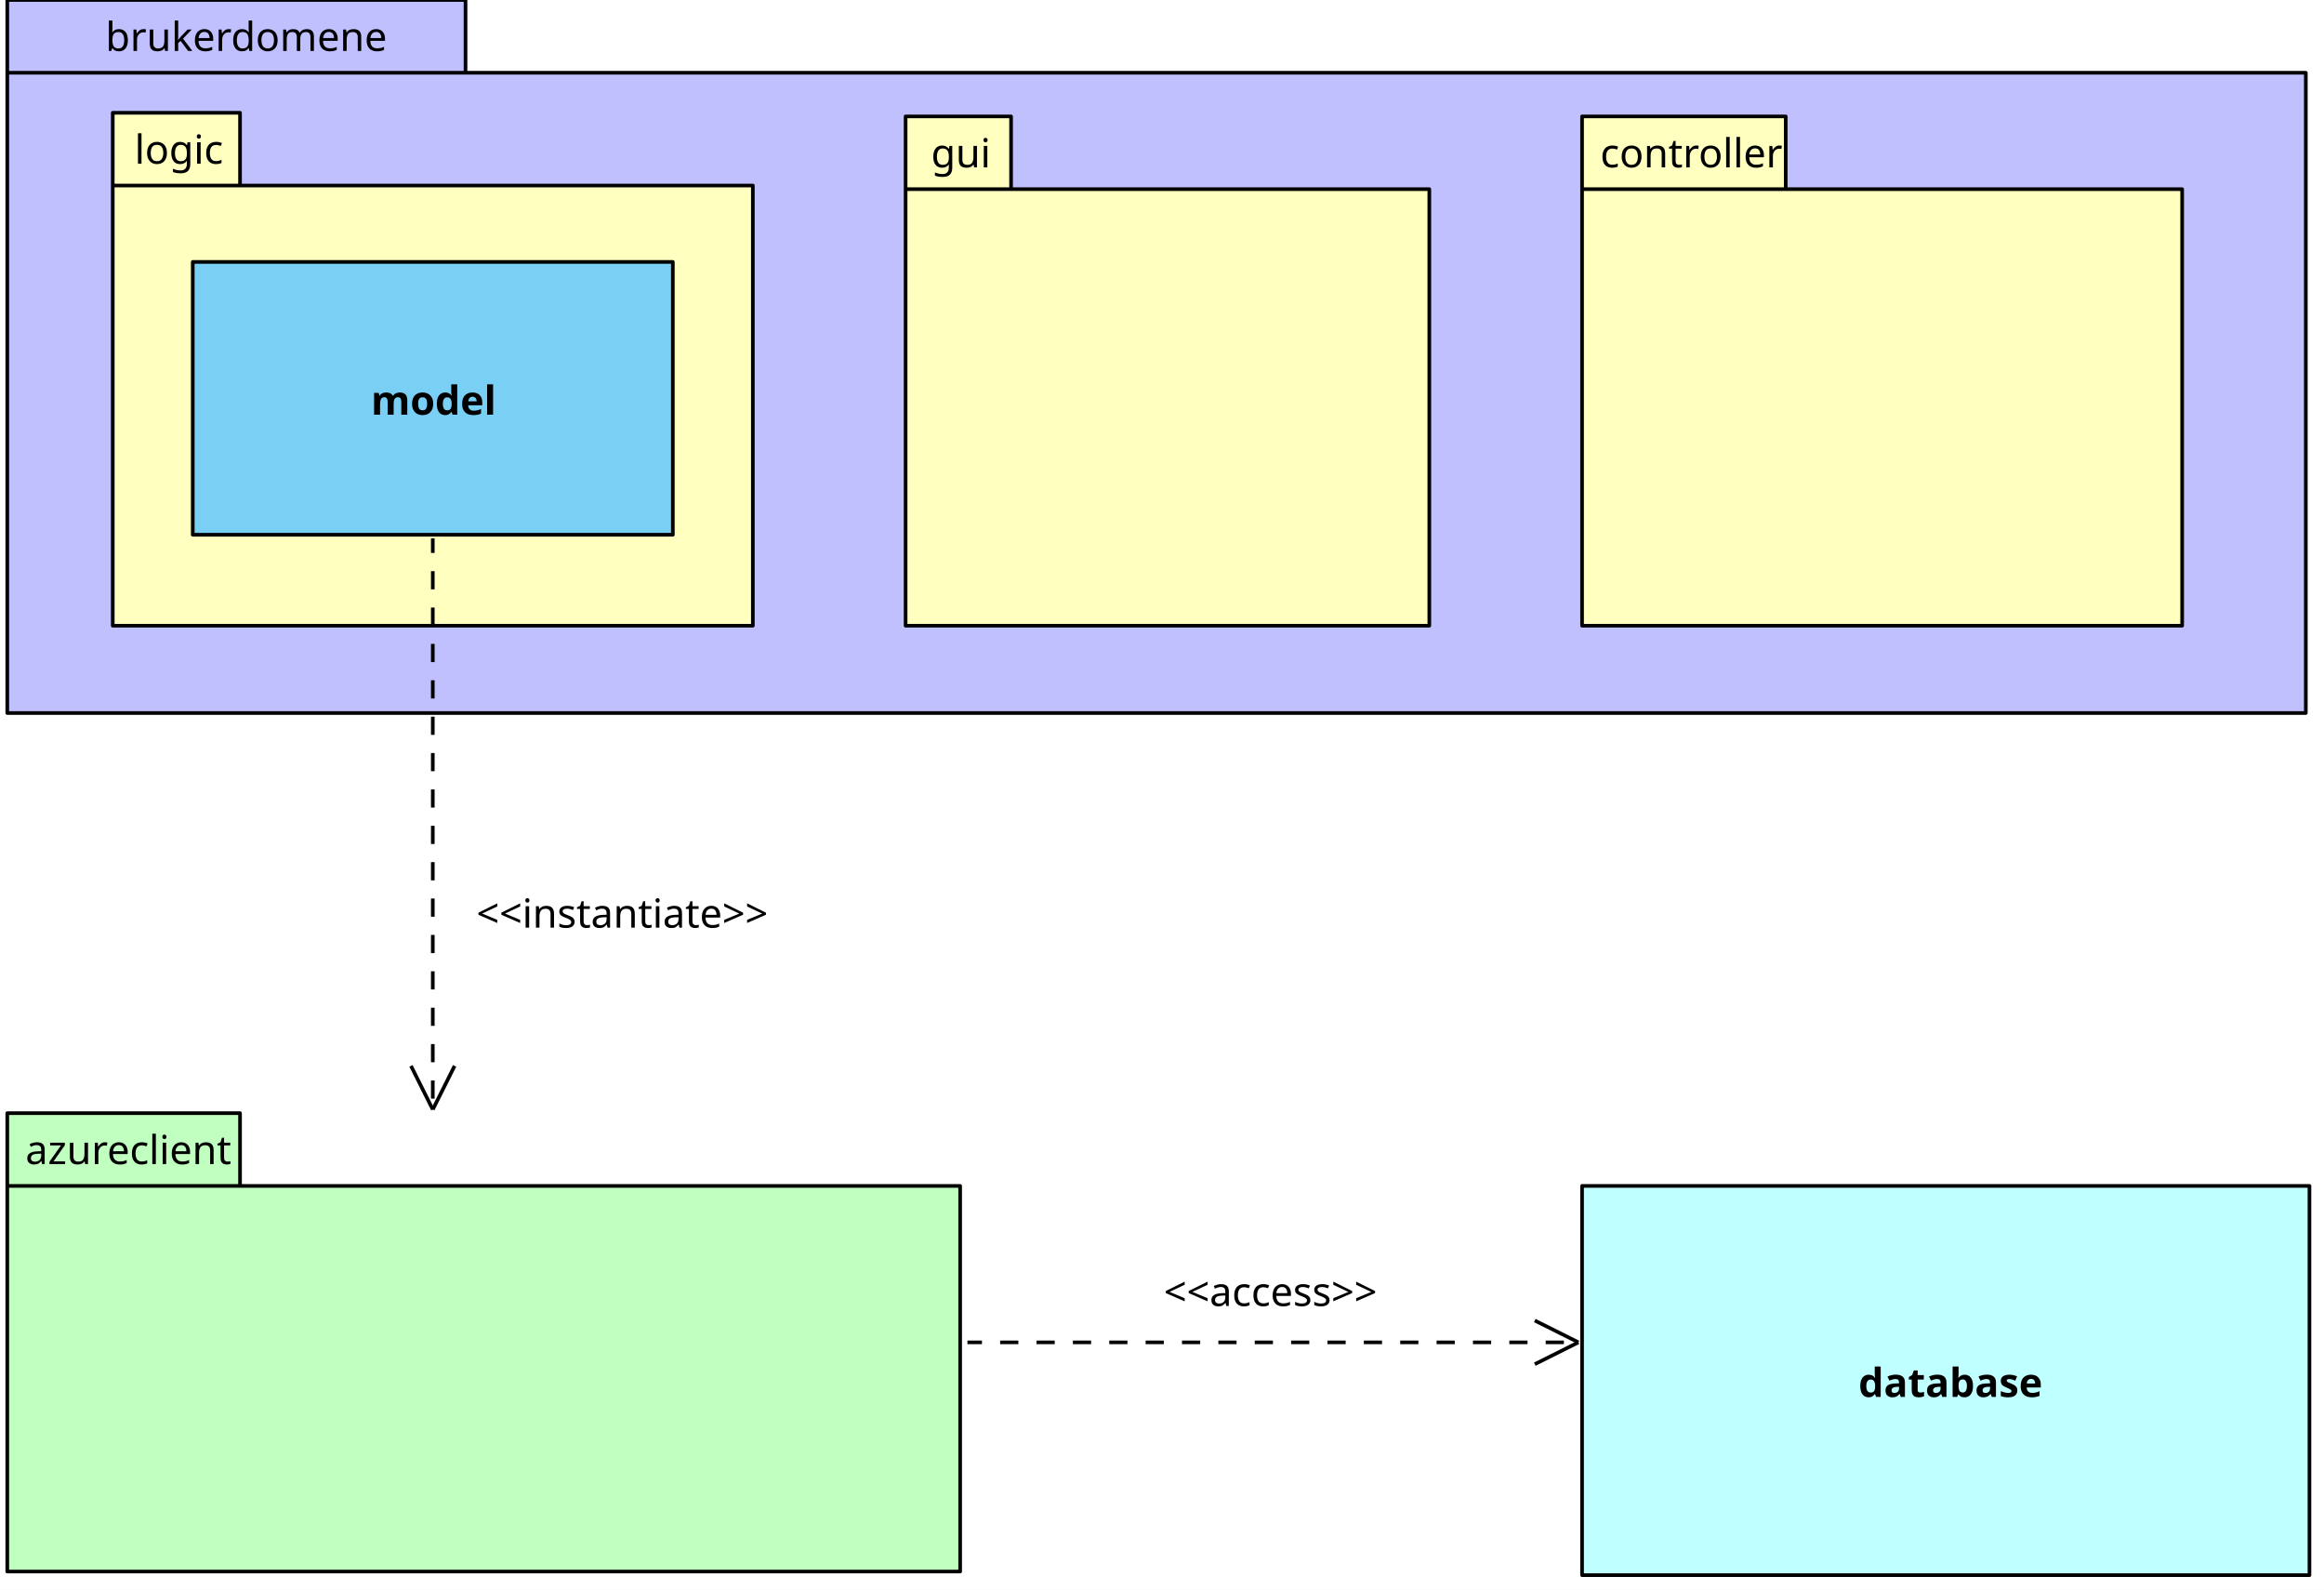
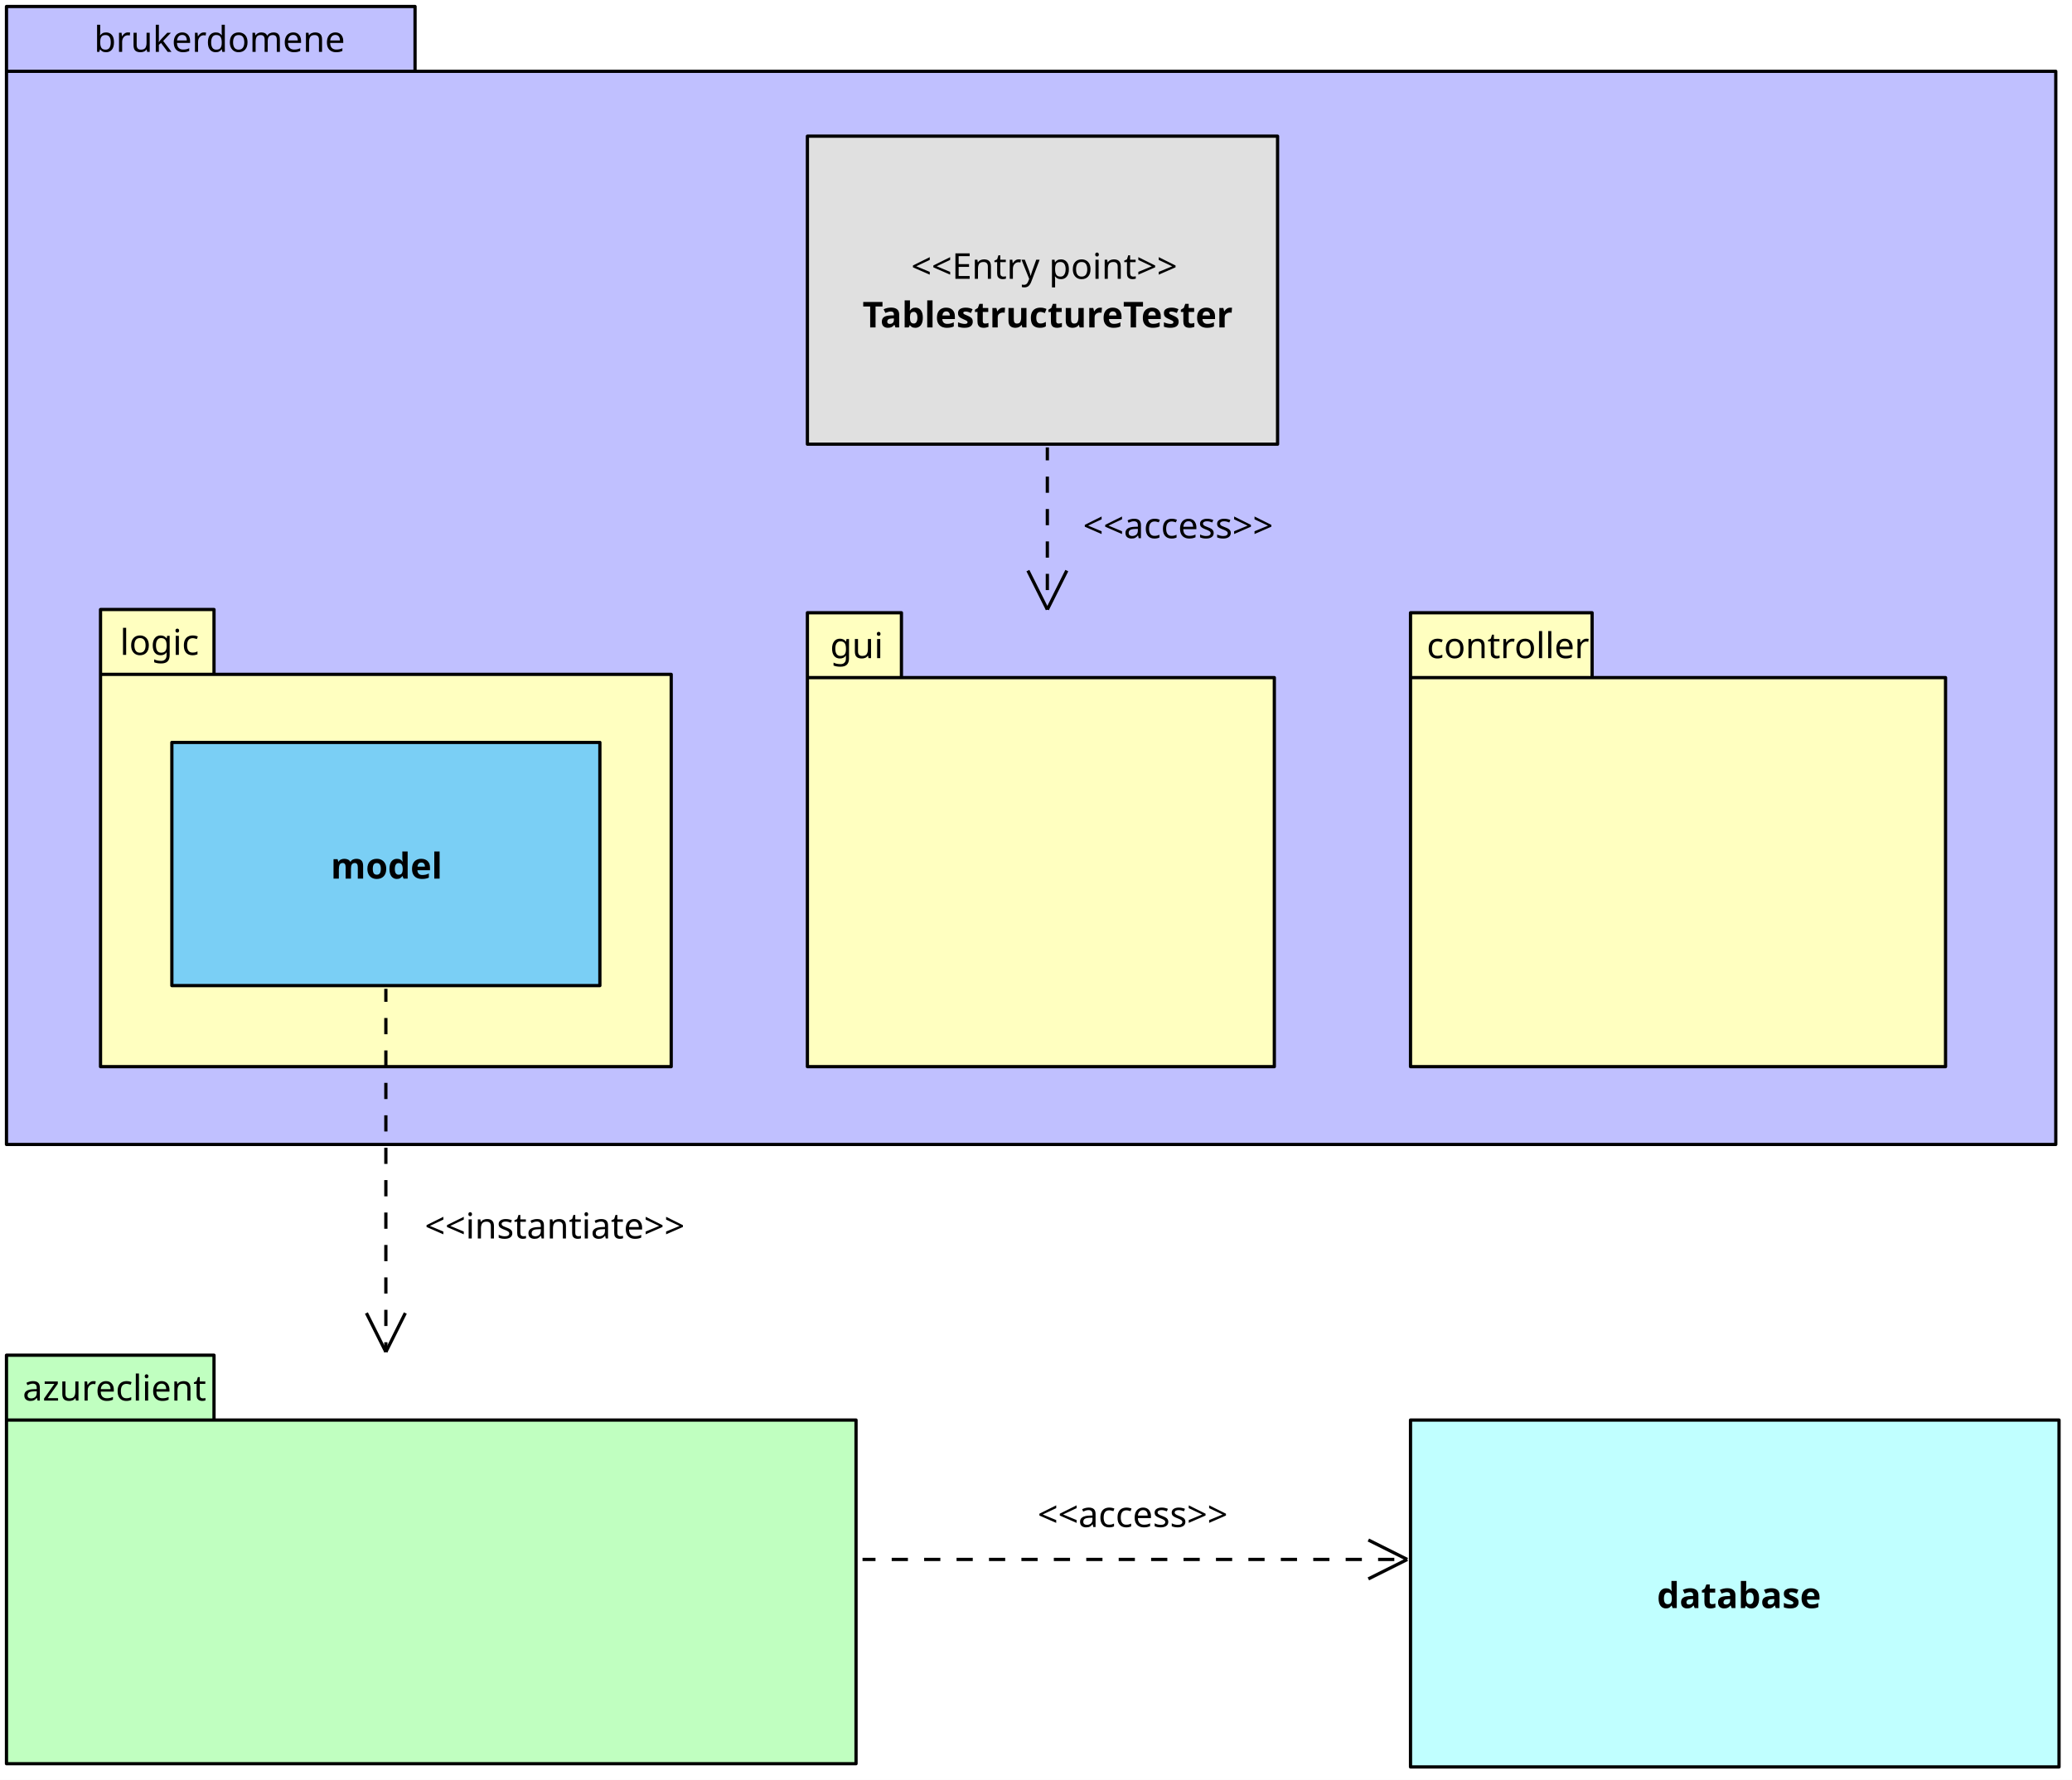
- <svg xmlns="http://www.w3.org/2000/svg" fill-opacity="0" color-rendering="auto" color-interpolation="auto" stroke="rgb(0,0,0)" text-rendering="auto" stroke-linecap="square" width="639" stroke-miterlimit="10" stroke-opacity="0" shape-rendering="auto" fill="rgb(0,0,0)" stroke-dasharray="none" font-weight="normal" stroke-width="1" height="437" font-family="'Dialog'" font-style="normal" stroke-linejoin="miter" font-size="12" stroke-dashoffset="0" image-rendering="auto">
+ <svg xmlns="http://www.w3.org/2000/svg" fill-opacity="0" color-rendering="auto" color-interpolation="auto" stroke="rgb(0,0,0)" text-rendering="auto" stroke-linecap="square" width="639" stroke-miterlimit="10" stroke-opacity="0" shape-rendering="auto" fill="rgb(0,0,0)" stroke-dasharray="none" font-weight="normal" stroke-width="1" height="549" font-family="'Dialog'" font-style="normal" stroke-linejoin="miter" font-size="12" stroke-dashoffset="0" image-rendering="auto">
  <defs id="genericDefs" />
  <g>
    <defs id="defs1">
      <clipPath clipPathUnits="userSpaceOnUse" id="clipPath1">
-         <path d="M-7 -7 L644 -7 L644 208 L-7 208 L-7 -7 Z" />
+         <path d="M-7 -7 L644 -7 L644 363 L-7 363 L-7 -7 Z" />
      </clipPath>
      <clipPath clipPathUnits="userSpaceOnUse" id="clipPath2">
        <path d="M0 0 L0 20 L126 20 L126 0 Z" />
      </clipPath>
      <clipPath clipPathUnits="userSpaceOnUse" id="clipPath3">
        <path d="M-7 -7 L156 -7 L156 152 L-7 152 L-7 -7 Z" />
      </clipPath>
      <clipPath clipPathUnits="userSpaceOnUse" id="clipPath4">
        <path d="M0 0 L0 20 L29 20 L29 0 Z" />
      </clipPath>
      <clipPath clipPathUnits="userSpaceOnUse" id="clipPath5">
        <path d="M-7 -7 L177 -7 L177 152 L-7 152 L-7 -7 Z" />
      </clipPath>
      <clipPath clipPathUnits="userSpaceOnUse" id="clipPath6">
        <path d="M0 0 L0 20 L56 20 L56 0 Z" />
      </clipPath>
      <clipPath clipPathUnits="userSpaceOnUse" id="clipPath7">
        <path d="M-7 -7 L188 -7 L188 153 L-7 153 L-7 -7 Z" />
      </clipPath>
      <clipPath clipPathUnits="userSpaceOnUse" id="clipPath8">
        <path d="M0 0 L0 20 L35 20 L35 0 Z" />
      </clipPath>
      <clipPath clipPathUnits="userSpaceOnUse" id="clipPath9">
        <path d="M-7 -7 L143 -7 L143 86 L-7 86 L-7 -7 Z" />
      </clipPath>
      <clipPath clipPathUnits="userSpaceOnUse" id="clipPath10">
        <path d="M0 0 L0 75 L132 75 L132 0 Z" />
      </clipPath>
      <clipPath clipPathUnits="userSpaceOnUse" id="clipPath11">
        <path d="M-7 -7 L274 -7 L274 138 L-7 138 L-7 -7 Z" />
      </clipPath>
      <clipPath clipPathUnits="userSpaceOnUse" id="clipPath12">
        <path d="M0 0 L0 20 L64 20 L64 0 Z" />
      </clipPath>
      <clipPath clipPathUnits="userSpaceOnUse" id="clipPath13">
        <path d="M-7 -7 L211 -7 L211 118 L-7 118 L-7 -7 Z" />
      </clipPath>
      <clipPath clipPathUnits="userSpaceOnUse" id="clipPath14">
        <path d="M0 0 L0 107 L200 107 L200 0 Z" />
      </clipPath>
      <clipPath clipPathUnits="userSpaceOnUse" id="clipPath15">
-         <path d="M0 0 L104 0 L104 261 L0 261 L0 0 Z" />
+         <path d="M-7 -7 L156 -7 L156 106 L-7 106 L-7 -7 Z" />
      </clipPath>
      <clipPath clipPathUnits="userSpaceOnUse" id="clipPath16">
+         <path d="M0 0 L0 95 L145 95 L145 0 Z" />
+       </clipPath>
+       <clipPath clipPathUnits="userSpaceOnUse" id="clipPath17">
+         <path d="M0 0 L104 0 L104 216 L0 216 L0 0 Z" />
+       </clipPath>
+       <clipPath clipPathUnits="userSpaceOnUse" id="clipPath18">
        <path d="M0 0 L272 0 L272 104 L0 104 L0 0 Z" />
      </clipPath>
-       <clipPath clipPathUnits="userSpaceOnUse" id="clipPath17">
+       <clipPath clipPathUnits="userSpaceOnUse" id="clipPath19">
+         <path d="M0 0 L104 0 L104 154 L0 154 L0 0 Z" />
+       </clipPath>
+       <clipPath clipPathUnits="userSpaceOnUse" id="clipPath20">
        <path d="M-80 -15 L160 -15 L160 30 L-80 30 L-80 -15 Z" />
      </clipPath>
-       <clipPath clipPathUnits="userSpaceOnUse" id="clipPath18">
+       <clipPath clipPathUnits="userSpaceOnUse" id="clipPath21">
        <path d="M-96 -15 L192 -15 L192 30 L-96 30 L-96 -15 Z" />
      </clipPath>
    </defs>
    <g fill="white" text-rendering="geometricPrecision" fill-opacity="1" stroke-opacity="1" stroke="white">
-       <rect x="0" width="639" height="437" y="0" stroke="none" />
+       <rect x="0" width="639" height="549" y="0" stroke="none" />
    </g>
-     <g font-size="11" transform="translate(2,0)" fill-opacity="1" fill="rgb(192,192,255)" text-rendering="geometricPrecision" font-family="sans-serif" stroke="rgb(192,192,255)" stroke-opacity="1">
+     <g font-size="11" transform="translate(2,2)" fill-opacity="1" fill="rgb(192,192,255)" text-rendering="geometricPrecision" font-family="sans-serif" stroke="rgb(192,192,255)" stroke-opacity="1">
      <rect x="0" width="126" height="20" y="0" clip-path="url(#clipPath1)" stroke="none" />
-       <rect x="0" width="632" height="176" y="20" clip-path="url(#clipPath1)" stroke="none" />
+       <rect x="0" width="632" height="331" y="20" clip-path="url(#clipPath1)" stroke="none" />
    </g>
-     <g font-size="11" stroke-linecap="butt" transform="translate(2,0)" fill-opacity="1" fill="black" text-rendering="geometricPrecision" font-family="sans-serif" stroke-linejoin="round" stroke="black" stroke-opacity="1" stroke-miterlimit="0">
-       <path fill="none" d="M0 20 L632 20 L632 196 L0 196 L0 0 L126 0 L126 20" clip-path="url(#clipPath1)" />
+     <g font-size="11" stroke-linecap="butt" transform="translate(2,2)" fill-opacity="1" fill="black" text-rendering="geometricPrecision" font-family="sans-serif" stroke-linejoin="round" stroke="black" stroke-opacity="1" stroke-miterlimit="0">
+       <path fill="none" d="M0 20 L632 20 L632 351 L0 351 L0 0 L126 0 L126 20" clip-path="url(#clipPath1)" />
    </g>
-     <g font-size="11" transform="translate(2,0)" fill-opacity="1" fill="black" text-rendering="geometricPrecision" font-family="sans-serif" stroke="black" stroke-opacity="1">
+     <g font-size="11" transform="translate(2,2)" fill-opacity="1" fill="black" text-rendering="geometricPrecision" font-family="sans-serif" stroke="black" stroke-opacity="1">
      <text x="27" xml:space="preserve" y="14" clip-path="url(#clipPath2)" stroke="none">brukerdomene</text>
    </g>
-     <g font-size="11" transform="translate(249,32)" fill-opacity="1" fill="rgb(255,255,192)" text-rendering="geometricPrecision" font-family="sans-serif" stroke="rgb(255,255,192)" stroke-opacity="1">
+     <g font-size="11" transform="translate(249,189)" fill-opacity="1" fill="rgb(255,255,192)" text-rendering="geometricPrecision" font-family="sans-serif" stroke="rgb(255,255,192)" stroke-opacity="1">
      <rect x="0" width="29" height="20" y="0" clip-path="url(#clipPath3)" stroke="none" />
      <rect x="0" width="144" height="120" y="20" clip-path="url(#clipPath3)" stroke="none" />
    </g>
-     <g font-size="11" stroke-linecap="butt" transform="translate(249,32)" fill-opacity="1" fill="black" text-rendering="geometricPrecision" font-family="sans-serif" stroke-linejoin="round" stroke="black" stroke-opacity="1" stroke-miterlimit="0">
+     <g font-size="11" stroke-linecap="butt" transform="translate(249,189)" fill-opacity="1" fill="black" text-rendering="geometricPrecision" font-family="sans-serif" stroke-linejoin="round" stroke="black" stroke-opacity="1" stroke-miterlimit="0">
      <path fill="none" d="M0 20 L144 20 L144 140 L0 140 L0 0 L29 0 L29 20" clip-path="url(#clipPath3)" />
    </g>
-     <g font-size="11" transform="translate(249,32)" fill-opacity="1" fill="black" text-rendering="geometricPrecision" font-family="sans-serif" stroke="black" stroke-opacity="1">
+     <g font-size="11" transform="translate(249,189)" fill-opacity="1" fill="black" text-rendering="geometricPrecision" font-family="sans-serif" stroke="black" stroke-opacity="1">
      <text x="7" xml:space="preserve" y="14" clip-path="url(#clipPath4)" stroke="none">gui</text>
    </g>
-     <g font-size="11" transform="translate(435,32)" fill-opacity="1" fill="rgb(255,255,192)" text-rendering="geometricPrecision" font-family="sans-serif" stroke="rgb(255,255,192)" stroke-opacity="1">
+     <g font-size="11" transform="translate(435,189)" fill-opacity="1" fill="rgb(255,255,192)" text-rendering="geometricPrecision" font-family="sans-serif" stroke="rgb(255,255,192)" stroke-opacity="1">
      <rect x="0" width="56" height="20" y="0" clip-path="url(#clipPath5)" stroke="none" />
      <rect x="0" width="165" height="120" y="20" clip-path="url(#clipPath5)" stroke="none" />
    </g>
-     <g font-size="11" stroke-linecap="butt" transform="translate(435,32)" fill-opacity="1" fill="black" text-rendering="geometricPrecision" font-family="sans-serif" stroke-linejoin="round" stroke="black" stroke-opacity="1" stroke-miterlimit="0">
+     <g font-size="11" stroke-linecap="butt" transform="translate(435,189)" fill-opacity="1" fill="black" text-rendering="geometricPrecision" font-family="sans-serif" stroke-linejoin="round" stroke="black" stroke-opacity="1" stroke-miterlimit="0">
      <path fill="none" d="M0 20 L165 20 L165 140 L0 140 L0 0 L56 0 L56 20" clip-path="url(#clipPath5)" />
    </g>
-     <g font-size="11" transform="translate(435,32)" fill-opacity="1" fill="black" text-rendering="geometricPrecision" font-family="sans-serif" stroke="black" stroke-opacity="1">
+     <g font-size="11" transform="translate(435,189)" fill-opacity="1" fill="black" text-rendering="geometricPrecision" font-family="sans-serif" stroke="black" stroke-opacity="1">
      <text x="5" xml:space="preserve" y="14" clip-path="url(#clipPath6)" stroke="none">controller</text>
    </g>
-     <g font-size="11" transform="translate(31,31)" fill-opacity="1" fill="rgb(255,255,192)" text-rendering="geometricPrecision" font-family="sans-serif" stroke="rgb(255,255,192)" stroke-opacity="1">
+     <g font-size="11" transform="translate(31,188)" fill-opacity="1" fill="rgb(255,255,192)" text-rendering="geometricPrecision" font-family="sans-serif" stroke="rgb(255,255,192)" stroke-opacity="1">
      <rect x="0" width="35" height="20" y="0" clip-path="url(#clipPath7)" stroke="none" />
      <rect x="0" width="176" height="121" y="20" clip-path="url(#clipPath7)" stroke="none" />
    </g>
-     <g font-size="11" stroke-linecap="butt" transform="translate(31,31)" fill-opacity="1" fill="black" text-rendering="geometricPrecision" font-family="sans-serif" stroke-linejoin="round" stroke="black" stroke-opacity="1" stroke-miterlimit="0">
+     <g font-size="11" stroke-linecap="butt" transform="translate(31,188)" fill-opacity="1" fill="black" text-rendering="geometricPrecision" font-family="sans-serif" stroke-linejoin="round" stroke="black" stroke-opacity="1" stroke-miterlimit="0">
      <path fill="none" d="M0 20 L176 20 L176 141 L0 141 L0 0 L35 0 L35 20" clip-path="url(#clipPath7)" />
    </g>
-     <g font-size="11" transform="translate(31,31)" fill-opacity="1" fill="black" text-rendering="geometricPrecision" font-family="sans-serif" stroke="black" stroke-opacity="1">
+     <g font-size="11" transform="translate(31,188)" fill-opacity="1" fill="black" text-rendering="geometricPrecision" font-family="sans-serif" stroke="black" stroke-opacity="1">
      <text x="6" xml:space="preserve" y="14" clip-path="url(#clipPath8)" stroke="none">logic</text>
    </g>
-     <g font-size="11" transform="translate(53,72)" fill-opacity="1" fill="rgb(122,207,245)" text-rendering="geometricPrecision" font-family="sans-serif" stroke="rgb(122,207,245)" font-weight="bold" stroke-opacity="1">
+     <g font-size="11" transform="translate(53,229)" fill-opacity="1" fill="rgb(122,207,245)" text-rendering="geometricPrecision" font-family="sans-serif" stroke="rgb(122,207,245)" font-weight="bold" stroke-opacity="1">
      <rect x="0" width="132" height="75" y="0" clip-path="url(#clipPath9)" stroke="none" />
    </g>
-     <g font-size="11" stroke-linecap="butt" transform="translate(53,72)" fill-opacity="1" fill="black" text-rendering="geometricPrecision" font-family="sans-serif" stroke-linejoin="round" stroke="black" font-weight="bold" stroke-opacity="1" stroke-miterlimit="0">
+     <g font-size="11" stroke-linecap="butt" transform="translate(53,229)" fill-opacity="1" fill="black" text-rendering="geometricPrecision" font-family="sans-serif" stroke-linejoin="round" stroke="black" font-weight="bold" stroke-opacity="1" stroke-miterlimit="0">
      <rect fill="none" x="0" width="132" height="75" y="0" clip-path="url(#clipPath9)" />
    </g>
-     <g font-size="11" transform="translate(53,72)" fill-opacity="1" fill="black" text-rendering="geometricPrecision" font-family="sans-serif" stroke="black" font-weight="bold" stroke-opacity="1">
+     <g font-size="11" transform="translate(53,229)" fill-opacity="1" fill="black" text-rendering="geometricPrecision" font-family="sans-serif" stroke="black" font-weight="bold" stroke-opacity="1">
      <text x="49" xml:space="preserve" y="42" clip-path="url(#clipPath10)" stroke="none">model</text>
    </g>
-     <g font-size="11" transform="translate(2,306)" fill-opacity="1" fill="rgb(192,255,192)" text-rendering="geometricPrecision" font-family="sans-serif" stroke="rgb(192,255,192)" stroke-opacity="1">
+     <g font-size="11" transform="translate(2,418)" fill-opacity="1" fill="rgb(192,255,192)" text-rendering="geometricPrecision" font-family="sans-serif" stroke="rgb(192,255,192)" stroke-opacity="1">
      <rect x="0" width="64" height="20" y="0" clip-path="url(#clipPath11)" stroke="none" />
      <rect x="0" width="262" height="106" y="20" clip-path="url(#clipPath11)" stroke="none" />
    </g>
-     <g font-size="11" stroke-linecap="butt" transform="translate(2,306)" fill-opacity="1" fill="black" text-rendering="geometricPrecision" font-family="sans-serif" stroke-linejoin="round" stroke="black" stroke-opacity="1" stroke-miterlimit="0">
+     <g font-size="11" stroke-linecap="butt" transform="translate(2,418)" fill-opacity="1" fill="black" text-rendering="geometricPrecision" font-family="sans-serif" stroke-linejoin="round" stroke="black" stroke-opacity="1" stroke-miterlimit="0">
      <path fill="none" d="M0 20 L262 20 L262 126 L0 126 L0 0 L64 0 L64 20" clip-path="url(#clipPath11)" />
    </g>
-     <g font-size="11" transform="translate(2,306)" fill-opacity="1" fill="black" text-rendering="geometricPrecision" font-family="sans-serif" stroke="black" stroke-opacity="1">
+     <g font-size="11" transform="translate(2,418)" fill-opacity="1" fill="black" text-rendering="geometricPrecision" font-family="sans-serif" stroke="black" stroke-opacity="1">
      <text x="5" xml:space="preserve" y="14" clip-path="url(#clipPath12)" stroke="none">azureclient</text>
    </g>
-     <g font-size="11" transform="translate(435,326)" fill-opacity="1" fill="rgb(192,255,255)" text-rendering="geometricPrecision" font-family="sans-serif" stroke="rgb(192,255,255)" font-weight="bold" stroke-opacity="1">
+     <g font-size="11" transform="translate(435,438)" fill-opacity="1" fill="rgb(192,255,255)" text-rendering="geometricPrecision" font-family="sans-serif" stroke="rgb(192,255,255)" font-weight="bold" stroke-opacity="1">
      <rect x="0" width="200" height="107" y="0" clip-path="url(#clipPath13)" stroke="none" />
    </g>
-     <g font-size="11" stroke-linecap="butt" transform="translate(435,326)" fill-opacity="1" fill="black" text-rendering="geometricPrecision" font-family="sans-serif" stroke-linejoin="round" stroke="black" font-weight="bold" stroke-opacity="1" stroke-miterlimit="0">
+     <g font-size="11" stroke-linecap="butt" transform="translate(435,438)" fill-opacity="1" fill="black" text-rendering="geometricPrecision" font-family="sans-serif" stroke-linejoin="round" stroke="black" font-weight="bold" stroke-opacity="1" stroke-miterlimit="0">
      <rect fill="none" x="0" width="200" height="107" y="0" clip-path="url(#clipPath13)" />
    </g>
-     <g font-size="11" transform="translate(435,326)" fill-opacity="1" fill="black" text-rendering="geometricPrecision" font-family="sans-serif" stroke="black" font-weight="bold" stroke-opacity="1">
+     <g font-size="11" transform="translate(435,438)" fill-opacity="1" fill="black" text-rendering="geometricPrecision" font-family="sans-serif" stroke="black" font-weight="bold" stroke-opacity="1">
      <text x="76" xml:space="preserve" y="58" clip-path="url(#clipPath14)" stroke="none">database</text>
    </g>
-     <g font-size="11" stroke-linecap="butt" transform="translate(69,98)" stroke-dashoffset="1" fill-opacity="1" fill="black" text-rendering="geometricPrecision" font-family="sans-serif" stroke-linejoin="round" stroke-dasharray="5" stroke="black" stroke-opacity="1">
-       <line y2="207" fill="none" x1="50" clip-path="url(#clipPath15)" x2="50" y1="50" />
-       <line stroke-dashoffset="0" clip-path="url(#clipPath15)" fill="none" x1="50" x2="56" y1="207" y2="195" stroke-dasharray="none" />
-       <line stroke-dashoffset="0" clip-path="url(#clipPath15)" fill="none" x1="50" x2="44" y1="207" y2="195" stroke-dasharray="none" />
+     <g font-size="11" transform="translate(249,42)" fill-opacity="1" fill="rgb(224,224,224)" text-rendering="geometricPrecision" font-family="sans-serif" stroke="rgb(224,224,224)" font-weight="bold" stroke-opacity="1">
+       <rect x="0" width="145" height="95" y="0" clip-path="url(#clipPath15)" stroke="none" />
    </g>
-     <g font-size="11" stroke-linecap="butt" transform="translate(216,319)" stroke-dashoffset="1" fill-opacity="1" fill="black" text-rendering="geometricPrecision" font-family="sans-serif" stroke-linejoin="round" stroke-dasharray="5" stroke="black" stroke-opacity="1">
-       <line y2="50" fill="none" x1="50" clip-path="url(#clipPath16)" x2="218" y1="50" />
-       <line stroke-dashoffset="0" clip-path="url(#clipPath16)" fill="none" x1="218" x2="206" y1="50" y2="44" stroke-dasharray="none" />
-       <line stroke-dashoffset="0" clip-path="url(#clipPath16)" fill="none" x1="218" x2="206" y1="50" y2="56" stroke-dasharray="none" />
+     <g font-size="11" stroke-linecap="butt" transform="translate(249,42)" fill-opacity="1" fill="black" text-rendering="geometricPrecision" font-family="sans-serif" stroke-linejoin="round" stroke="black" font-weight="bold" stroke-opacity="1" stroke-miterlimit="0">
+       <rect fill="none" x="0" width="145" height="95" y="0" clip-path="url(#clipPath15)" />
    </g>
-     <g font-size="11" transform="translate(310,347)" fill-opacity="1" fill="black" text-rendering="geometricPrecision" font-family="sans-serif" stroke="black" stroke-opacity="1">
-       <text x="10" xml:space="preserve" y="12" clip-path="url(#clipPath17)" stroke="none">&lt;&lt;access&gt;&gt;</text>
+     <g font-size="11" transform="translate(249,42)" fill-opacity="1" fill="black" text-rendering="geometricPrecision" font-family="sans-serif" stroke="black" stroke-opacity="1">
+       <text x="32" xml:space="preserve" y="44" clip-path="url(#clipPath16)" stroke="none">&lt;&lt;Entry point&gt;&gt;</text>
+       <text x="17" xml:space="preserve" y="59" font-weight="bold" clip-path="url(#clipPath16)" stroke="none">TablestructureTester</text>
    </g>
-     <g font-size="11" transform="translate(121,243)" fill-opacity="1" fill="black" text-rendering="geometricPrecision" font-family="sans-serif" stroke="black" stroke-opacity="1">
-       <text x="10" xml:space="preserve" y="12" clip-path="url(#clipPath18)" stroke="none">&lt;&lt;instantiate&gt;&gt;</text>
+     <g font-size="11" stroke-linecap="butt" transform="translate(69,255)" stroke-dashoffset="1" fill-opacity="1" fill="black" text-rendering="geometricPrecision" font-family="sans-serif" stroke-linejoin="round" stroke-dasharray="5" stroke="black" stroke-opacity="1">
+       <line y2="162" fill="none" x1="50" clip-path="url(#clipPath17)" x2="50" y1="50" />
+       <line stroke-dashoffset="0" clip-path="url(#clipPath17)" fill="none" x1="50" x2="56" y1="162" y2="150" stroke-dasharray="none" />
+       <line stroke-dashoffset="0" clip-path="url(#clipPath17)" fill="none" x1="50" x2="44" y1="162" y2="150" stroke-dasharray="none" />
+     </g>
+     <g font-size="11" stroke-linecap="butt" transform="translate(216,431)" stroke-dashoffset="1" fill-opacity="1" fill="black" text-rendering="geometricPrecision" font-family="sans-serif" stroke-linejoin="round" stroke-dasharray="5" stroke="black" stroke-opacity="1">
+       <line y2="50" fill="none" x1="50" clip-path="url(#clipPath18)" x2="218" y1="50" />
+       <line stroke-dashoffset="0" clip-path="url(#clipPath18)" fill="none" x1="218" x2="206" y1="50" y2="44" stroke-dasharray="none" />
+       <line stroke-dashoffset="0" clip-path="url(#clipPath18)" fill="none" x1="218" x2="206" y1="50" y2="56" stroke-dasharray="none" />
+     </g>
+     <g font-size="11" stroke-linecap="butt" transform="translate(273,88)" stroke-dashoffset="1" fill-opacity="1" fill="black" text-rendering="geometricPrecision" font-family="sans-serif" stroke-linejoin="round" stroke-dasharray="5" stroke="black" stroke-opacity="1">
+       <line y2="100" fill="none" x1="50" clip-path="url(#clipPath19)" x2="50" y1="50" />
+       <line stroke-dashoffset="0" clip-path="url(#clipPath19)" fill="none" x1="50" x2="56" y1="100" y2="88" stroke-dasharray="none" />
+       <line stroke-dashoffset="0" clip-path="url(#clipPath19)" fill="none" x1="50" x2="44" y1="100" y2="88" stroke-dasharray="none" />
+     </g>
+     <g font-size="11" transform="translate(324,154)" fill-opacity="1" fill="black" text-rendering="geometricPrecision" font-family="sans-serif" stroke="black" stroke-opacity="1">
+       <text x="10" xml:space="preserve" y="12" clip-path="url(#clipPath20)" stroke="none">&lt;&lt;access&gt;&gt;</text>
+     </g>
+     <g font-size="11" transform="translate(310,459)" fill-opacity="1" fill="black" text-rendering="geometricPrecision" font-family="sans-serif" stroke="black" stroke-opacity="1">
+       <text x="10" xml:space="preserve" y="12" clip-path="url(#clipPath20)" stroke="none">&lt;&lt;access&gt;&gt;</text>
+     </g>
+     <g font-size="11" transform="translate(121,370)" fill-opacity="1" fill="black" text-rendering="geometricPrecision" font-family="sans-serif" stroke="black" stroke-opacity="1">
+       <text x="10" xml:space="preserve" y="12" clip-path="url(#clipPath21)" stroke="none">&lt;&lt;instantiate&gt;&gt;</text>
    </g>
  </g>
</svg>
